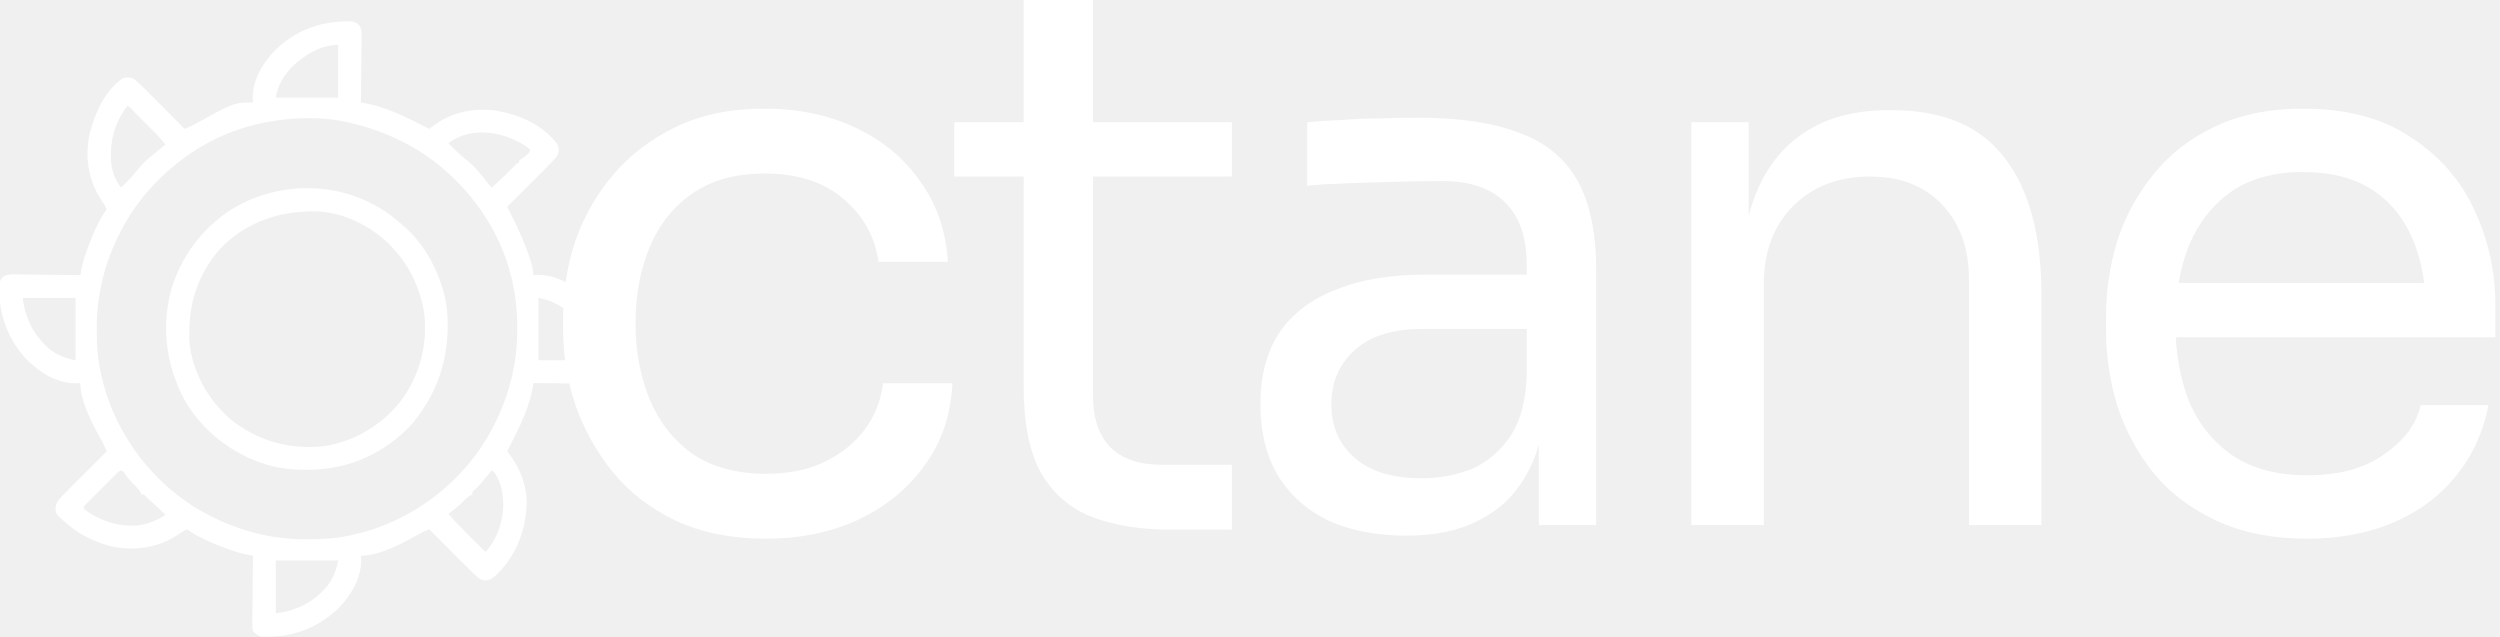
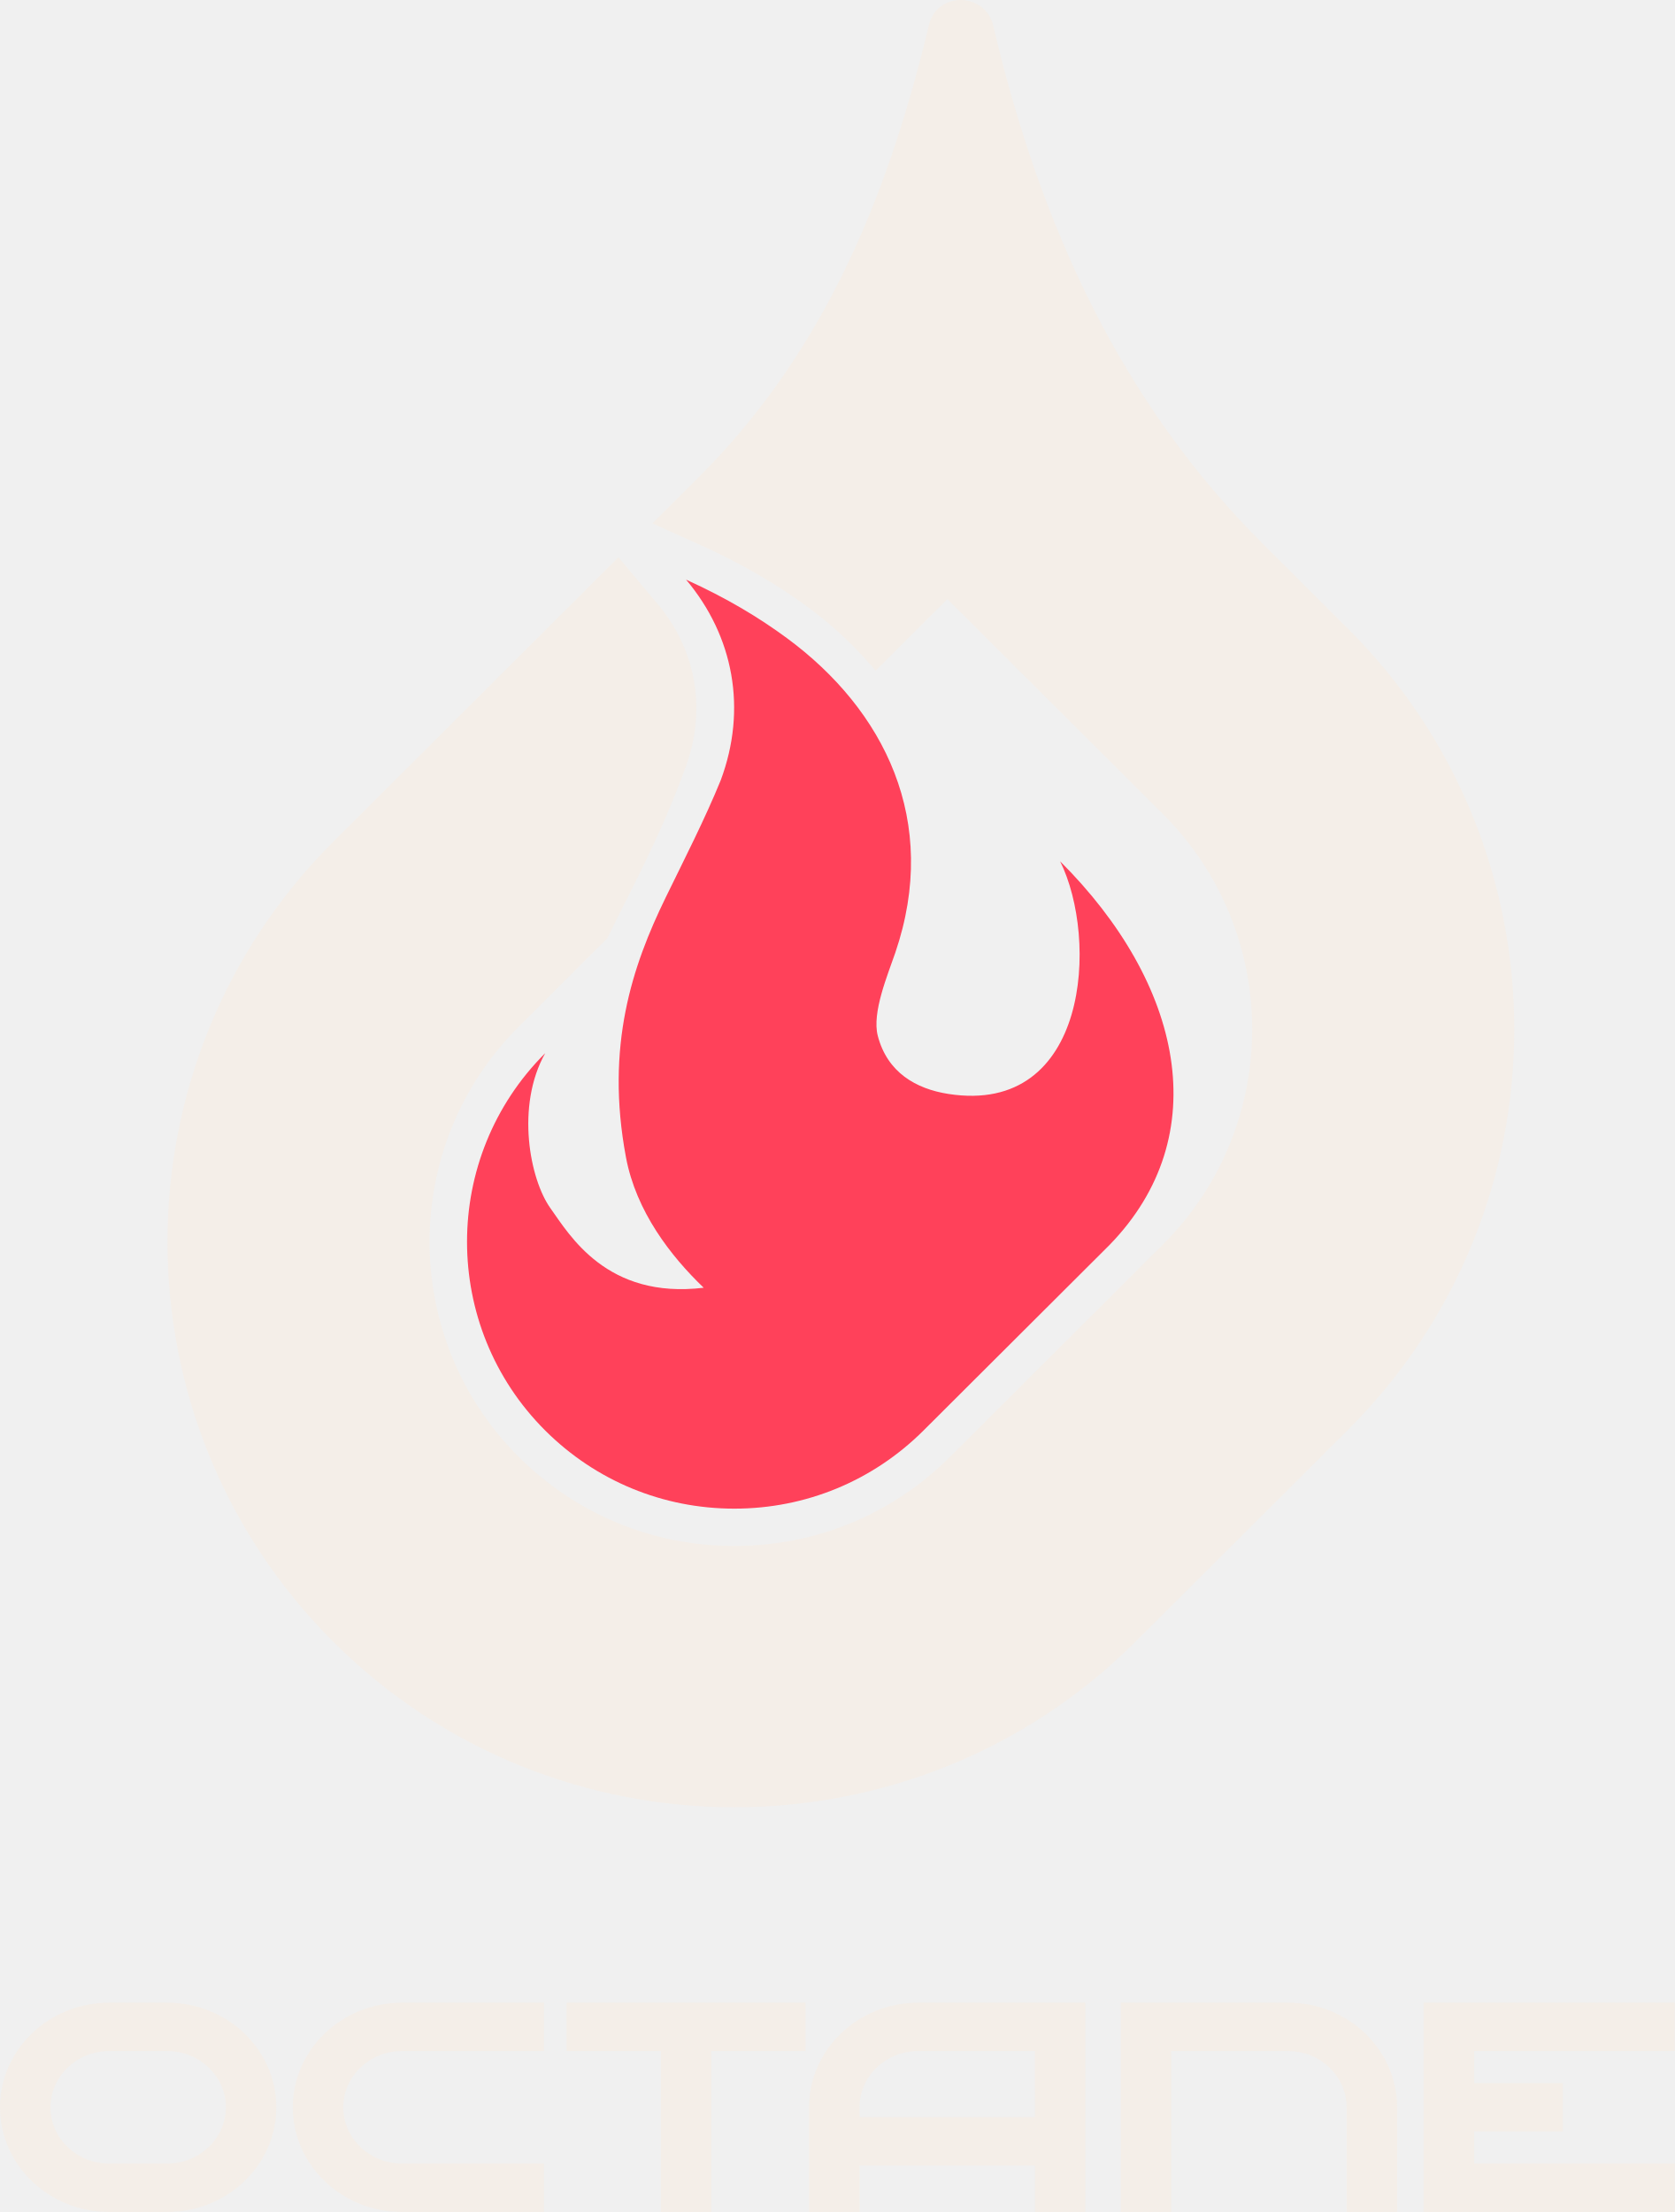
- <svg xmlns="http://www.w3.org/2000/svg" width="338" height="86" viewBox="0 0 338 86" fill="none">
-   <path d="M103.572 72.828C98.88 72.828 94.8 72.012 91.332 70.38C87.932 68.748 85.11 66.572 82.866 63.852C80.622 61.064 78.922 58.004 77.766 54.672C76.678 51.34 76.134 48.008 76.134 44.676V42.84C76.134 39.372 76.678 35.972 77.766 32.64C78.922 29.308 80.622 26.316 82.866 23.664C85.178 20.944 88.034 18.768 91.434 17.136C94.834 15.504 98.812 14.688 103.368 14.688C107.924 14.688 112.004 15.538 115.608 17.238C119.28 18.938 122.204 21.352 124.38 24.48C126.624 27.54 127.882 31.178 128.154 35.394H118.77C118.294 31.994 116.73 29.172 114.078 26.928C111.426 24.616 107.856 23.46 103.368 23.46C99.492 23.46 96.262 24.344 93.678 26.112C91.094 27.88 89.156 30.294 87.864 33.354C86.572 36.414 85.926 39.882 85.926 43.758C85.926 47.498 86.572 50.932 87.864 54.06C89.156 57.12 91.094 59.568 93.678 61.404C96.33 63.172 99.628 64.056 103.572 64.056C106.632 64.056 109.284 63.512 111.528 62.424C113.772 61.336 115.574 59.874 116.934 58.038C118.294 56.202 119.11 54.128 119.382 51.816H128.766C128.562 56.1 127.304 59.806 124.992 62.934C122.748 66.062 119.756 68.51 116.016 70.278C112.344 71.978 108.196 72.828 103.572 72.828ZM158.187 71.604C154.107 71.604 150.571 71.026 147.579 69.87C144.655 68.714 142.377 66.742 140.745 63.954C139.181 61.098 138.399 57.256 138.399 52.428V3.57628e-07H147.783V53.652C147.783 56.576 148.565 58.854 150.129 60.486C151.761 62.05 154.039 62.832 156.963 62.832H166.551V71.604H158.187ZM129.015 23.868V16.524H166.551V23.868H129.015ZM208.048 70.992V54.672H206.416V35.802C206.416 32.062 205.43 29.24 203.458 27.336C201.554 25.432 198.732 24.48 194.992 24.48C192.884 24.48 190.708 24.514 188.464 24.582C186.22 24.65 184.078 24.718 182.038 24.786C179.998 24.854 178.23 24.956 176.734 25.092V16.524C178.23 16.388 179.794 16.286 181.426 16.218C183.126 16.082 184.86 16.014 186.628 16.014C188.396 15.946 190.096 15.912 191.728 15.912C197.304 15.912 201.86 16.592 205.396 17.952C208.932 19.244 211.55 21.386 213.25 24.378C214.95 27.37 215.8 31.416 215.8 36.516V70.992H208.048ZM190.198 72.42C186.118 72.42 182.582 71.74 179.59 70.38C176.666 68.952 174.388 66.912 172.756 64.26C171.192 61.608 170.41 58.412 170.41 54.672C170.41 50.796 171.26 47.566 172.96 44.982C174.728 42.398 177.278 40.46 180.61 39.168C183.942 37.808 187.954 37.128 192.646 37.128H207.436V44.472H192.238C188.294 44.472 185.268 45.424 183.16 47.328C181.052 49.232 179.998 51.68 179.998 54.672C179.998 57.664 181.052 60.078 183.16 61.914C185.268 63.75 188.294 64.668 192.238 64.668C194.55 64.668 196.76 64.26 198.868 63.444C200.976 62.56 202.71 61.132 204.07 59.16C205.498 57.12 206.28 54.332 206.416 50.796L209.068 54.672C208.728 58.548 207.776 61.812 206.212 64.464C204.716 67.048 202.608 69.02 199.888 70.38C197.236 71.74 194.006 72.42 190.198 72.42ZM228.672 70.992V16.524H236.424V39.882H235.2C235.2 34.51 235.914 29.988 237.342 26.316C238.838 22.576 241.082 19.754 244.074 17.85C247.066 15.878 250.84 14.892 255.396 14.892H255.804C262.672 14.892 267.738 17.034 271.002 21.318C274.334 25.602 276 31.79 276 39.882V70.992H266.208V37.842C266.208 33.626 265.018 30.26 262.638 27.744C260.258 25.16 256.994 23.868 252.846 23.868C248.562 23.868 245.094 25.194 242.442 27.846C239.79 30.498 238.464 34.034 238.464 38.454V70.992H228.672ZM311.97 72.828C307.21 72.828 303.096 72.012 299.628 70.38C296.16 68.748 293.338 66.606 291.162 63.954C288.986 61.234 287.354 58.208 286.266 54.876C285.246 51.544 284.736 48.144 284.736 44.676V42.84C284.736 39.304 285.246 35.87 286.266 32.538C287.354 29.206 288.986 26.214 291.162 23.562C293.338 20.842 296.092 18.7 299.424 17.136C302.824 15.504 306.802 14.688 311.358 14.688C317.274 14.688 322.136 15.98 325.944 18.564C329.82 21.08 332.676 24.344 334.512 28.356C336.416 32.368 337.368 36.652 337.368 41.208V45.594H289.02V38.25H330.228L327.984 42.228C327.984 38.352 327.372 35.02 326.148 32.232C324.924 29.376 323.088 27.166 320.64 25.602C318.192 24.038 315.098 23.256 311.358 23.256C307.482 23.256 304.252 24.14 301.668 25.908C299.152 27.676 297.248 30.09 295.956 33.15C294.732 36.21 294.12 39.746 294.12 43.758C294.12 47.634 294.732 51.136 295.956 54.264C297.248 57.324 299.22 59.772 301.872 61.608C304.524 63.376 307.89 64.26 311.97 64.26C316.254 64.26 319.722 63.308 322.374 61.404C325.094 59.5 326.726 57.29 327.27 54.774H336.45C335.702 58.514 334.206 61.744 331.962 64.464C329.718 67.184 326.896 69.258 323.496 70.686C320.096 72.114 316.254 72.828 311.97 72.828Z" fill="white" />
-   <path d="M46.475 2.901C46.612 2.896 46.75 2.892 46.892 2.888C47.023 2.888 47.153 2.889 47.287 2.89C47.402 2.89 47.517 2.89 47.636 2.89C48.047 3.01 48.343 3.168 48.634 3.485C49.03 4.264 48.891 5.227 48.874 6.08C48.873 6.304 48.871 6.529 48.871 6.753C48.867 7.341 48.86 7.929 48.851 8.517C48.842 9.118 48.839 9.719 48.834 10.32C48.826 11.498 48.812 12.676 48.795 13.853C48.904 13.875 49.013 13.896 49.126 13.918C49.27 13.946 49.414 13.975 49.563 14.004C49.706 14.032 49.848 14.06 49.995 14.088C50.598 14.216 51.179 14.388 51.764 14.583C51.886 14.623 52.007 14.664 52.133 14.706C53.727 15.259 55.231 16.017 56.738 16.771C56.866 16.835 56.994 16.899 57.126 16.965C57.429 17.116 57.732 17.268 58.035 17.42C58.141 17.335 58.248 17.251 58.357 17.165C60.882 15.235 63.718 14.584 66.85 14.917C70.085 15.435 73.377 16.831 75.381 19.527C75.606 20.094 75.585 20.419 75.381 20.986C75.161 21.289 75.161 21.289 74.886 21.592C74.784 21.705 74.681 21.818 74.576 21.934C74.026 22.517 73.463 23.086 72.894 23.651C72.77 23.775 72.645 23.899 72.517 24.027C72.125 24.419 71.731 24.81 71.338 25.201C71.07 25.468 70.802 25.736 70.534 26.003C69.88 26.655 69.227 27.306 68.572 27.957C68.659 28.129 68.746 28.302 68.835 28.479C68.951 28.711 69.068 28.942 69.184 29.174C69.269 29.343 69.269 29.343 69.356 29.516C70.202 31.202 70.947 32.907 71.551 34.694C71.592 34.814 71.632 34.934 71.674 35.057C71.908 35.771 72.054 36.451 72.139 37.197C72.333 37.184 72.526 37.17 72.726 37.157C75.308 37.169 77.525 38.546 79.312 40.298C81.722 42.815 83.021 46.005 83.091 49.467C83.096 49.605 83.1 49.742 83.105 49.884C83.103 50.08 83.103 50.08 83.102 50.279C83.102 50.394 83.102 50.509 83.102 50.628C82.982 51.038 82.824 51.334 82.507 51.626C81.728 52.022 80.765 51.883 79.912 51.866C79.688 51.865 79.463 51.863 79.239 51.863C78.651 51.859 78.063 51.852 77.475 51.843C76.874 51.834 76.273 51.831 75.672 51.827C74.494 51.818 73.316 51.804 72.139 51.787C72.107 51.951 72.107 51.951 72.074 52.118C72.046 52.262 72.017 52.406 71.988 52.555C71.96 52.698 71.932 52.84 71.904 52.987C71.776 53.59 71.604 54.171 71.409 54.755C71.369 54.877 71.328 54.999 71.286 55.125C70.733 56.719 69.975 58.224 69.221 59.73C69.157 59.858 69.093 59.986 69.027 60.118C68.876 60.421 68.724 60.724 68.572 61.027C68.656 61.133 68.741 61.239 68.828 61.349C70.44 63.459 71.418 66.112 71.166 68.808C71.153 68.97 71.14 69.132 71.126 69.298C70.745 72.736 69.32 75.777 66.703 78.087C66.248 78.412 65.905 78.496 65.344 78.466C64.926 78.351 64.72 78.176 64.4 77.883C64.288 77.78 64.175 77.677 64.059 77.57C63.477 77.018 62.907 76.455 62.341 75.886C62.217 75.762 62.093 75.638 61.965 75.509C61.573 75.117 61.182 74.724 60.791 74.33C60.524 74.062 60.256 73.794 59.989 73.526C59.337 72.872 58.686 72.219 58.035 71.564C57.482 71.779 56.971 72.021 56.454 72.312C54.305 73.515 51.305 75.131 48.795 75.131C48.808 75.325 48.822 75.519 48.835 75.718C48.82 78.233 47.475 80.433 45.789 82.209C43.212 84.659 40.069 86.019 36.525 86.073C36.319 86.078 36.319 86.078 36.108 86.082C35.977 86.081 35.847 86.079 35.713 86.078C35.598 86.077 35.483 86.077 35.364 86.076C34.847 85.951 34.582 85.714 34.205 85.344C34.108 84.878 34.108 84.878 34.113 84.332C34.113 84.128 34.113 83.924 34.113 83.713C34.117 83.491 34.122 83.268 34.126 83.046C34.127 82.818 34.129 82.59 34.129 82.362C34.133 81.763 34.14 81.164 34.149 80.565C34.158 79.953 34.161 79.341 34.166 78.729C34.174 77.53 34.188 76.33 34.205 75.131C34.097 75.11 33.989 75.089 33.877 75.068C33.662 75.026 33.662 75.026 33.442 74.983C33.3 74.955 33.159 74.928 33.013 74.9C32.342 74.754 31.701 74.539 31.054 74.31C30.916 74.261 30.779 74.213 30.637 74.163C28.781 73.49 26.909 72.704 25.289 71.564C24.77 71.807 24.314 72.104 23.84 72.425C21.189 74.114 18.122 74.513 15.072 73.868C12.414 73.204 10.235 72.003 8.268 70.105C8.147 69.998 8.027 69.891 7.903 69.78C7.581 69.414 7.519 69.25 7.508 68.768C7.549 68.143 7.685 67.845 8.109 67.387C8.212 67.275 8.315 67.163 8.421 67.047C8.976 66.469 9.537 65.898 10.106 65.333C10.23 65.209 10.354 65.085 10.483 64.957C10.875 64.565 11.268 64.174 11.662 63.783C11.93 63.516 12.198 63.248 12.466 62.981C13.12 62.329 13.774 61.678 14.428 61.027C14.213 60.474 13.971 59.963 13.68 59.446C12.477 57.297 10.861 54.297 10.861 51.787C10.667 51.8 10.473 51.814 10.274 51.827C7.692 51.815 5.475 50.438 3.688 48.686C1.278 46.169 -0.021 42.979 -0.091 39.517C-0.096 39.38 -0.1 39.242 -0.104 39.1C-0.104 38.969 -0.103 38.839 -0.102 38.705C-0.102 38.59 -0.102 38.475 -0.102 38.356C0.018 37.946 0.176 37.65 0.493 37.358C1.272 36.962 2.235 37.101 3.088 37.118C3.312 37.119 3.537 37.121 3.761 37.121C4.349 37.124 4.937 37.132 5.525 37.141C6.126 37.15 6.727 37.153 7.328 37.157C8.506 37.166 9.684 37.18 10.861 37.197C10.882 37.089 10.903 36.981 10.924 36.869C10.952 36.725 10.98 36.582 11.009 36.434C11.05 36.221 11.05 36.221 11.092 36.005C11.238 35.334 11.453 34.693 11.682 34.046C11.731 33.908 11.779 33.771 11.829 33.629C12.502 31.773 13.289 29.901 14.428 28.281C14.185 27.762 13.888 27.306 13.566 26.832C11.882 24.186 11.473 21.114 12.124 18.069C12.825 15.283 14.132 12.355 16.535 10.611C17.088 10.409 17.439 10.432 17.994 10.611C18.299 10.829 18.299 10.829 18.601 11.105C18.714 11.207 18.826 11.31 18.942 11.416C19.524 11.967 20.094 12.529 20.659 13.098C20.783 13.222 20.907 13.347 21.035 13.475C21.427 13.867 21.818 14.261 22.209 14.654C22.476 14.922 22.744 15.19 23.011 15.458C23.663 16.112 24.314 16.765 24.965 17.42C25.447 17.233 25.905 17.038 26.355 16.785C31.657 13.853 31.657 13.853 34.205 13.853C34.192 13.659 34.178 13.466 34.165 13.266C34.177 10.684 35.554 8.467 37.306 6.68C39.823 4.27 43.013 2.971 46.475 2.901ZM39.495 9.033C38.297 10.278 37.572 11.486 37.285 13.205C40.067 13.205 42.849 13.205 45.715 13.205C45.715 10.851 45.715 8.497 45.715 6.072C43.357 6.072 41.127 7.426 39.495 9.033ZM17.184 14.34C15.374 16.808 14.749 19.402 15.076 22.445C15.299 23.543 15.685 24.479 16.373 25.363C17.297 24.469 18.18 23.519 18.976 22.508C19.256 22.163 19.532 21.882 19.869 21.594C19.979 21.499 20.09 21.405 20.203 21.307C20.921 20.708 21.645 20.116 22.371 19.527C21.514 18.478 20.561 17.53 19.602 16.575C19.319 16.292 19.036 16.009 18.753 15.725C18.573 15.545 18.394 15.366 18.214 15.186C18.087 15.059 18.087 15.059 17.957 14.928C17.627 14.521 17.627 14.521 17.184 14.34ZM34.853 16.771C34.731 16.799 34.609 16.827 34.483 16.855C27.553 18.492 21.261 23.25 17.477 29.233C14.616 33.881 13.052 38.967 13.08 44.441C13.081 44.562 13.081 44.683 13.081 44.808C13.089 46.687 13.194 48.493 13.617 50.328C13.655 50.507 13.655 50.507 13.694 50.689C15.221 57.828 19.804 64.339 25.916 68.309C30.639 71.295 35.843 72.94 41.449 72.912C41.57 72.912 41.691 72.911 41.816 72.911C43.695 72.903 45.501 72.798 47.336 72.375C47.455 72.35 47.574 72.324 47.697 72.298C54.836 70.771 61.347 66.188 65.317 60.076C68.291 55.372 69.945 50.18 69.93 44.593C69.93 44.414 69.93 44.414 69.93 44.231C69.924 42.055 69.718 39.969 69.221 37.846C69.192 37.721 69.163 37.598 69.134 37.47C67.431 30.398 62.587 24.063 56.431 20.267C53.579 18.555 50.58 17.342 47.336 16.609C47.221 16.582 47.106 16.555 46.987 16.527C43.103 15.65 38.706 15.873 34.853 16.771ZM60.629 19.365C61.523 20.289 62.473 21.172 63.484 21.968C63.829 22.248 64.11 22.523 64.398 22.86C64.493 22.971 64.587 23.082 64.685 23.195C65.284 23.913 65.876 24.637 66.465 25.363C67.282 24.68 68.041 23.965 68.785 23.205C68.983 23.003 69.182 22.801 69.381 22.599C69.467 22.511 69.553 22.423 69.642 22.332C69.869 22.121 69.869 22.121 70.193 21.959C70.193 21.852 70.193 21.745 70.193 21.635C70.284 21.598 70.374 21.561 70.467 21.523C70.949 21.25 71.283 20.91 71.652 20.5C71.652 20.393 71.652 20.286 71.652 20.176C68.651 17.848 63.824 16.88 60.629 19.365ZM3.08 40.277C3.387 43.042 4.583 45.382 6.711 47.211C7.751 48.008 8.926 48.492 10.213 48.707C10.213 45.925 10.213 43.143 10.213 40.277C7.859 40.277 5.505 40.277 3.08 40.277ZM72.787 40.277C72.787 43.059 72.787 45.841 72.787 48.707C75.141 48.707 77.495 48.707 79.92 48.707C79.613 45.942 78.417 43.602 76.289 41.773C75.249 40.976 74.073 40.492 72.787 40.277ZM15.728 64.062C15.582 64.207 15.582 64.207 15.433 64.354C15.328 64.459 15.223 64.565 15.115 64.673C15.008 64.781 14.9 64.888 14.79 64.998C14.562 65.225 14.335 65.453 14.109 65.681C13.761 66.031 13.411 66.379 13.061 66.727C12.84 66.947 12.62 67.168 12.4 67.389C12.295 67.493 12.189 67.598 12.081 67.706C11.985 67.803 11.888 67.901 11.789 68.001C11.704 68.087 11.618 68.172 11.53 68.261C11.313 68.478 11.313 68.478 11.348 68.808C13.419 70.415 16.051 71.25 18.668 71.036C20.046 70.845 21.205 70.371 22.371 69.619C21.715 68.941 21.017 68.315 20.313 67.688C19.939 67.349 19.939 67.349 19.667 67.062C19.462 66.826 19.462 66.826 19.129 66.863C19.088 66.769 19.047 66.674 19.005 66.577C18.782 66.173 18.533 65.922 18.197 65.607C17.636 65.064 17.176 64.501 16.734 63.859C16.668 63.78 16.603 63.702 16.535 63.621C16.102 63.621 16.031 63.76 15.728 64.062ZM66.465 63.621C66.237 63.891 66.016 64.165 65.796 64.442C65.254 65.114 64.701 65.735 64.068 66.322C63.835 66.53 63.835 66.53 63.871 66.863C63.777 66.904 63.682 66.945 63.585 66.987C63.181 67.21 62.93 67.459 62.615 67.795C62.001 68.428 61.346 68.947 60.629 69.457C61.57 70.611 62.633 71.641 63.689 72.689C63.88 72.879 64.07 73.069 64.261 73.259C64.725 73.721 65.19 74.183 65.654 74.644C66.412 73.704 66.993 72.858 67.387 71.706C67.488 71.415 67.488 71.415 67.591 71.117C68.25 69.084 68.229 66.523 67.275 64.594C67.079 64.234 66.885 63.941 66.627 63.621C66.573 63.621 66.52 63.621 66.465 63.621ZM37.285 75.779C37.285 78.133 37.285 80.487 37.285 82.912C40.05 82.605 42.39 81.409 44.219 79.281C45.016 78.241 45.5 77.066 45.715 75.779C42.933 75.779 40.151 75.779 37.285 75.779Z" fill="white" />
-   <path d="M53.253 29.446C53.497 29.651 53.74 29.857 53.982 30.064C54.136 30.189 54.136 30.189 54.293 30.316C57.622 33.042 59.908 37.568 60.43 41.803C60.935 47.548 59.538 52.605 55.906 57.076C55.218 57.874 54.483 58.588 53.658 59.244C53.504 59.367 53.35 59.49 53.191 59.618C49.81 62.223 45.792 63.53 41.541 63.509C41.341 63.509 41.142 63.508 40.936 63.507C39.443 63.488 38.078 63.368 36.637 62.972C36.443 62.921 36.249 62.87 36.049 62.817C31.447 61.442 27.259 58.212 24.915 53.999C22.434 49.347 21.774 44.133 23.187 39.024C24.652 34.246 27.862 30.185 32.249 27.756C38.962 24.206 47.253 24.711 53.253 29.446ZM29.695 33.709C26.544 37.346 25.372 41.504 25.613 46.275C25.996 50.237 28.133 54.057 31.125 56.65C34.751 59.586 38.998 60.793 43.649 60.343C47.834 59.769 51.712 57.437 54.27 54.096C56.848 50.599 57.898 46.328 57.306 42.015C56.733 38.93 55.452 36.11 53.334 33.793C53.213 33.657 53.092 33.52 52.967 33.38C50.498 30.748 46.701 28.775 43.059 28.585C37.924 28.436 33.305 29.927 29.695 33.709Z" fill="#FFFFFF" />
+ <svg xmlns="http://www.w3.org/2000/svg" width="240" height="317" viewBox="0 0 240 317" fill="none">
+   <path d="M23.954 287H15.645C7.019 287 0 293.729 0 301.999C0 310.269 7.019 316.998 15.645 316.998H23.954C32.581 316.998 39.599 310.269 39.599 301.999C39.599 293.729 32.58 287 23.954 287ZM23.954 310.062H15.645C11.007 310.062 7.234 306.445 7.234 301.998C7.234 297.551 11.006 293.934 15.645 293.934H23.954C28.592 293.934 32.366 297.551 32.366 301.998C32.366 306.445 28.593 310.062 23.954 310.062ZM57.606 287H77.943V293.935H57.606C52.968 293.935 49.194 297.552 49.194 301.999C49.194 306.446 52.967 310.063 57.606 310.063H77.943V316.998H57.606C48.979 316.998 41.961 310.269 41.961 301.999C41.961 293.729 48.979 287 57.606 287ZM200.209 301.999V317H192.976V301.999C192.976 297.553 189.203 293.935 184.564 293.935H167.844V316.999H160.61V287H184.564C193.191 287 200.209 293.729 200.209 301.999ZM115.938 301.999V317H123.171V310.337H148.303V317H155.536V287H131.582C122.955 287 115.938 293.729 115.938 301.999ZM148.304 303.402H123.172V301.999C123.172 297.553 126.945 293.935 131.584 293.935H148.305L148.304 303.402ZM81.184 287H115.445V293.935H101.931V316.999H94.697V293.935H81.184V287ZM211.252 293.935V298.532H223.981V305.466H211.252V310.063H240V316.998H204.018V287H240V293.935H211.252Z" fill="#F4EEE8" />
+   <path d="M193.236 90.172L180.926 77.892C160.831 57.84 149.139 32.658 142.347 3.721C141.204 -1.153 134.284 -1.281 133.119 3.587C126.779 30.114 117.137 51.419 100.038 68.477L93.493 75.005L100.537 78.192C106.265 80.784 111.317 83.719 115.982 87.163C119.692 89.899 122.784 92.931 125.479 96.117L135.766 85.861L166.667 116.683C183.701 133.682 183.701 161.334 166.667 178.333L136.136 208.785C127.879 217.022 116.906 221.553 105.234 221.553C93.563 221.553 82.59 217.017 74.333 208.785C57.298 191.786 57.298 164.135 74.333 147.136L87.03 134.469C89.982 128.321 94.556 120.18 98.304 109.801C101.224 101.714 99.834 93.204 94.207 86.509L88.619 79.868L47.764 120.625C16.079 152.24 16.079 203.676 47.764 235.29C63.607 251.1 84.421 259 105.234 259C126.048 259 146.862 251.095 162.705 235.29L193.236 204.838C224.921 173.223 224.921 121.787 193.236 90.167V90.172Z" fill="#F4EEE8" />
+   <path d="M151.909 123.41C157.455 134.555 156.059 159.909 135.905 156.771C131.278 156.048 127.155 153.707 125.786 148.432C124.927 145.111 127.203 139.74 128.293 136.548C134.751 117.615 126.677 101.714 112.794 91.469C108.762 88.496 104.134 85.706 98.32 83.071C105.154 91.195 107.081 101.634 103.281 111.82C101.015 117.385 98.009 123.255 95.373 128.664C90.638 138.385 86.708 149.894 89.703 165.854C91.164 173.641 96.135 180.03 100.843 184.545C86.965 186.222 81.634 177.01 78.875 173.143C75.928 169.014 73.877 158.511 78.129 150.928C63.193 165.832 63.193 190.094 78.129 205.004C85.376 212.229 95.002 216.203 105.235 216.203C115.467 216.203 125.093 212.229 132.341 205.004L158.995 178.418C174.269 162.721 169.475 140.945 151.904 123.415L151.909 123.41Z" fill="#FF415A" />
</svg>
